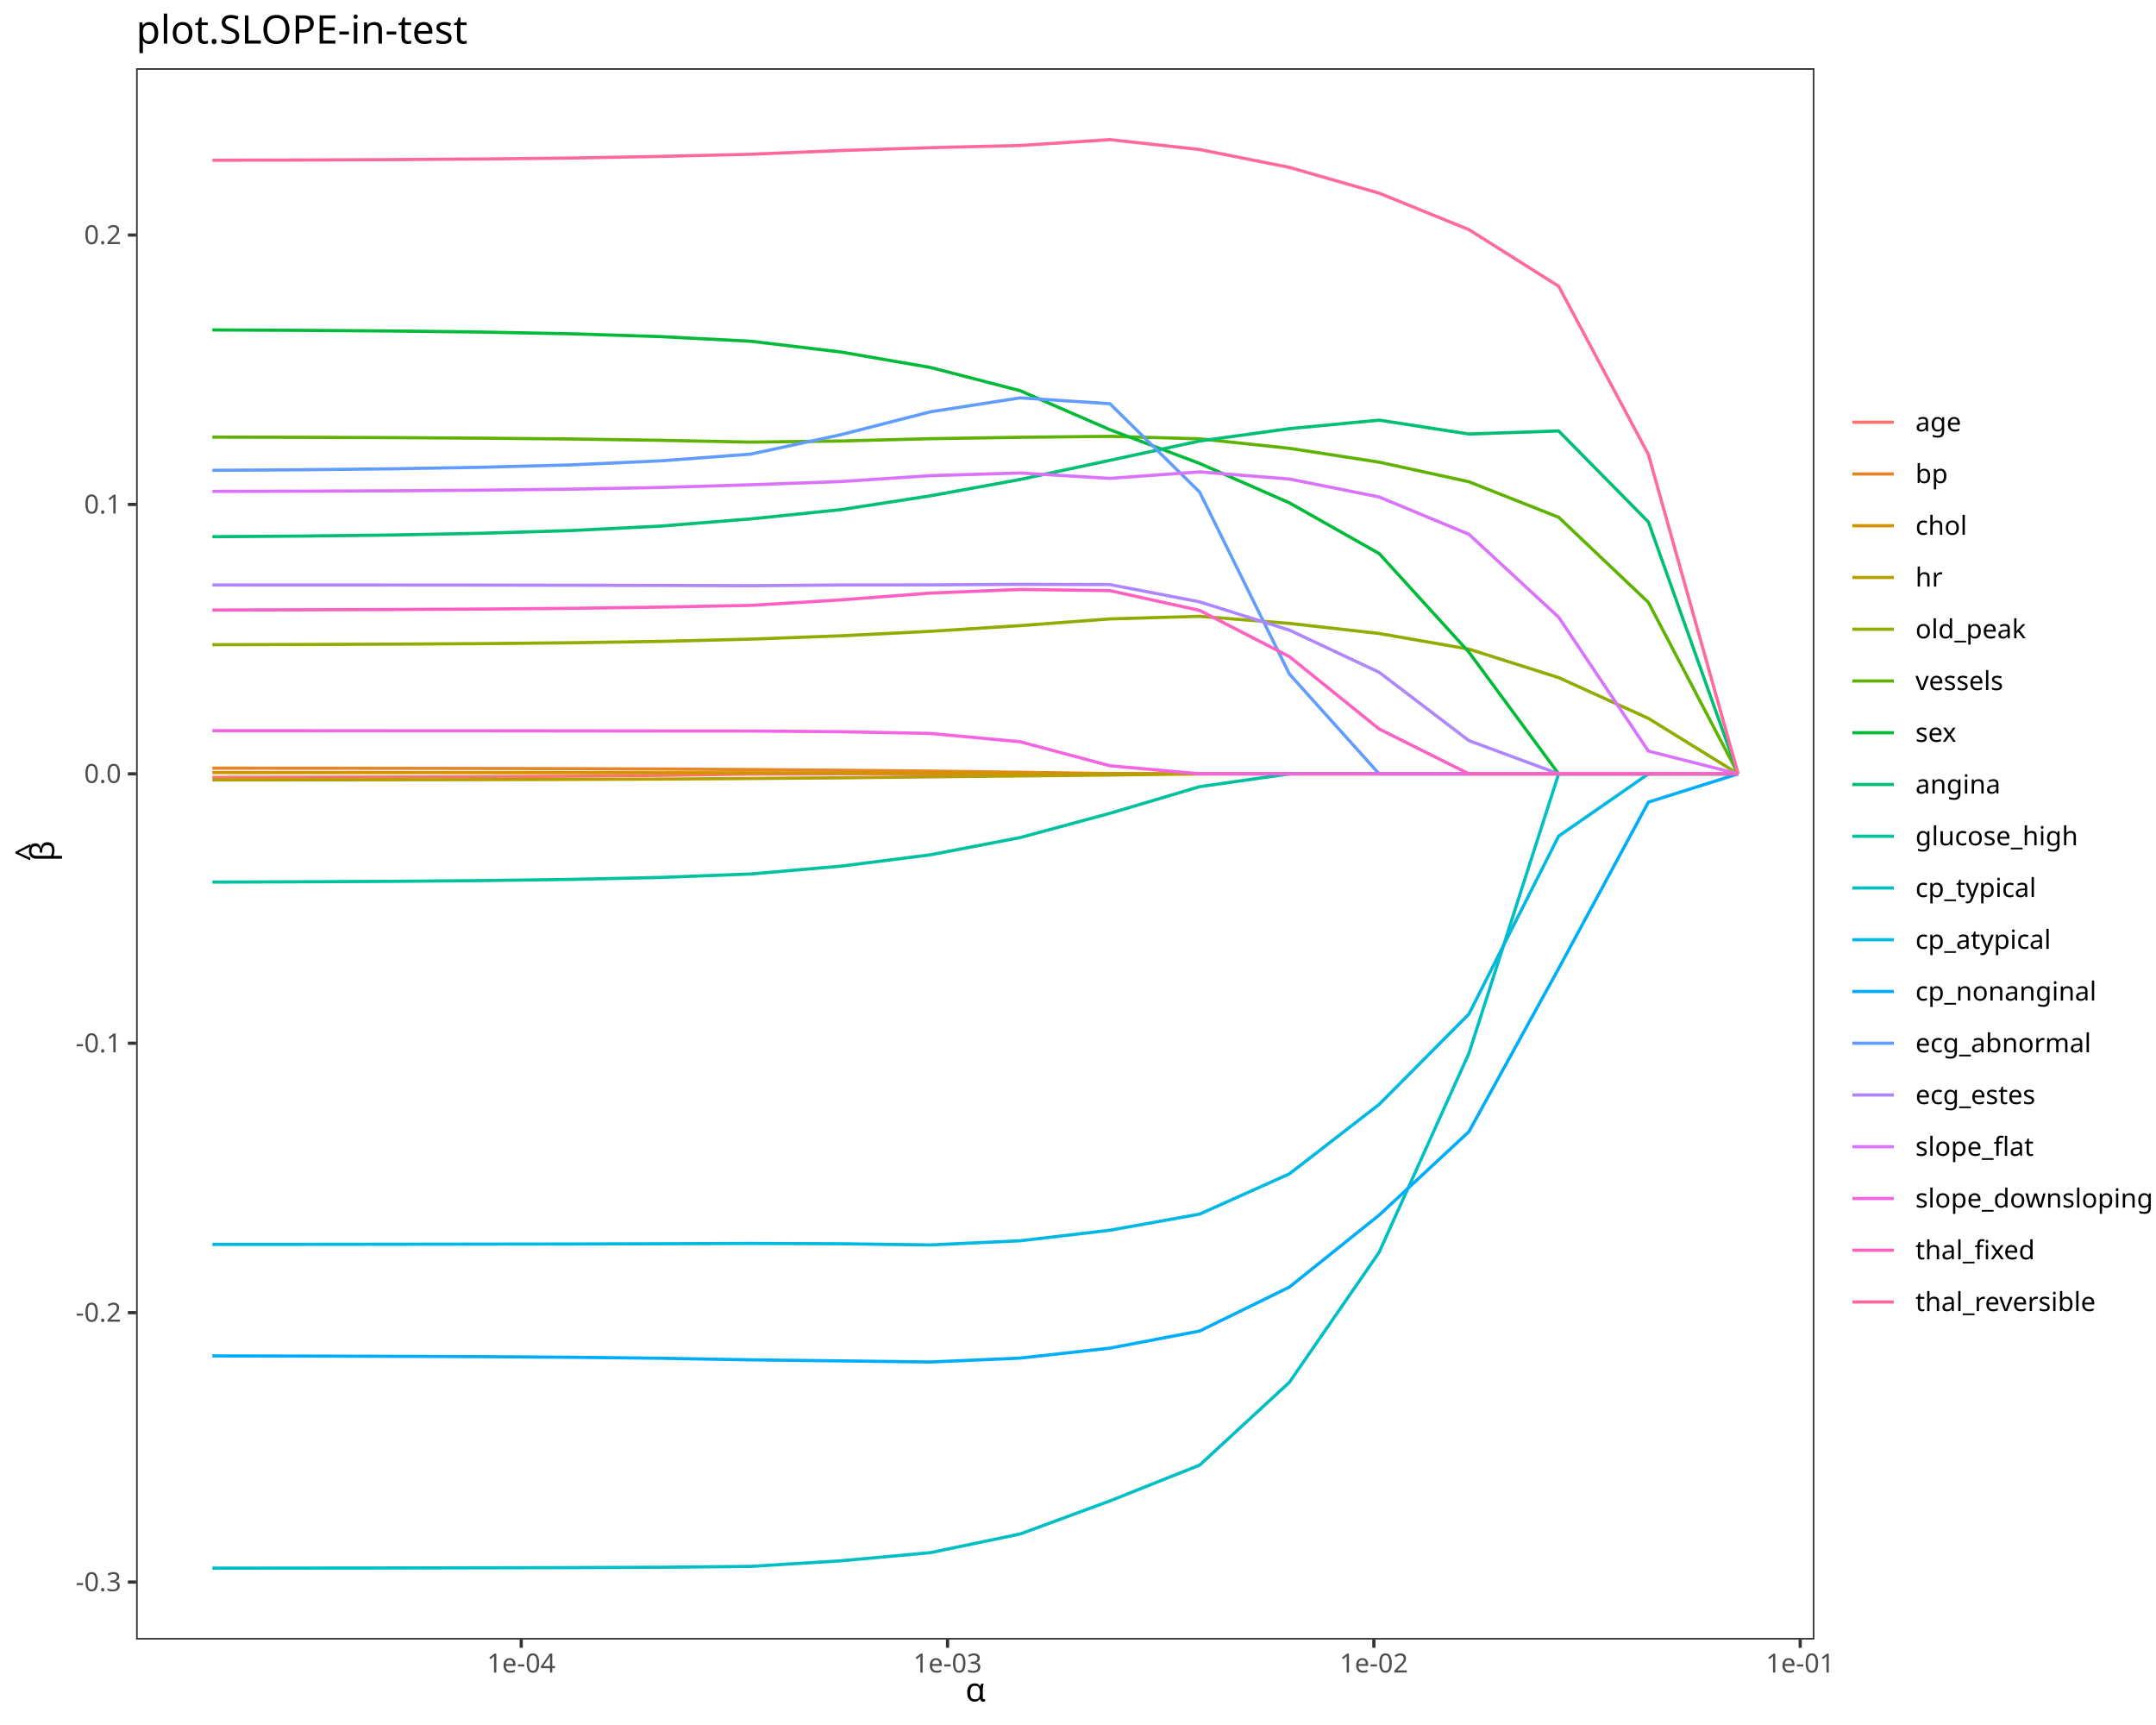
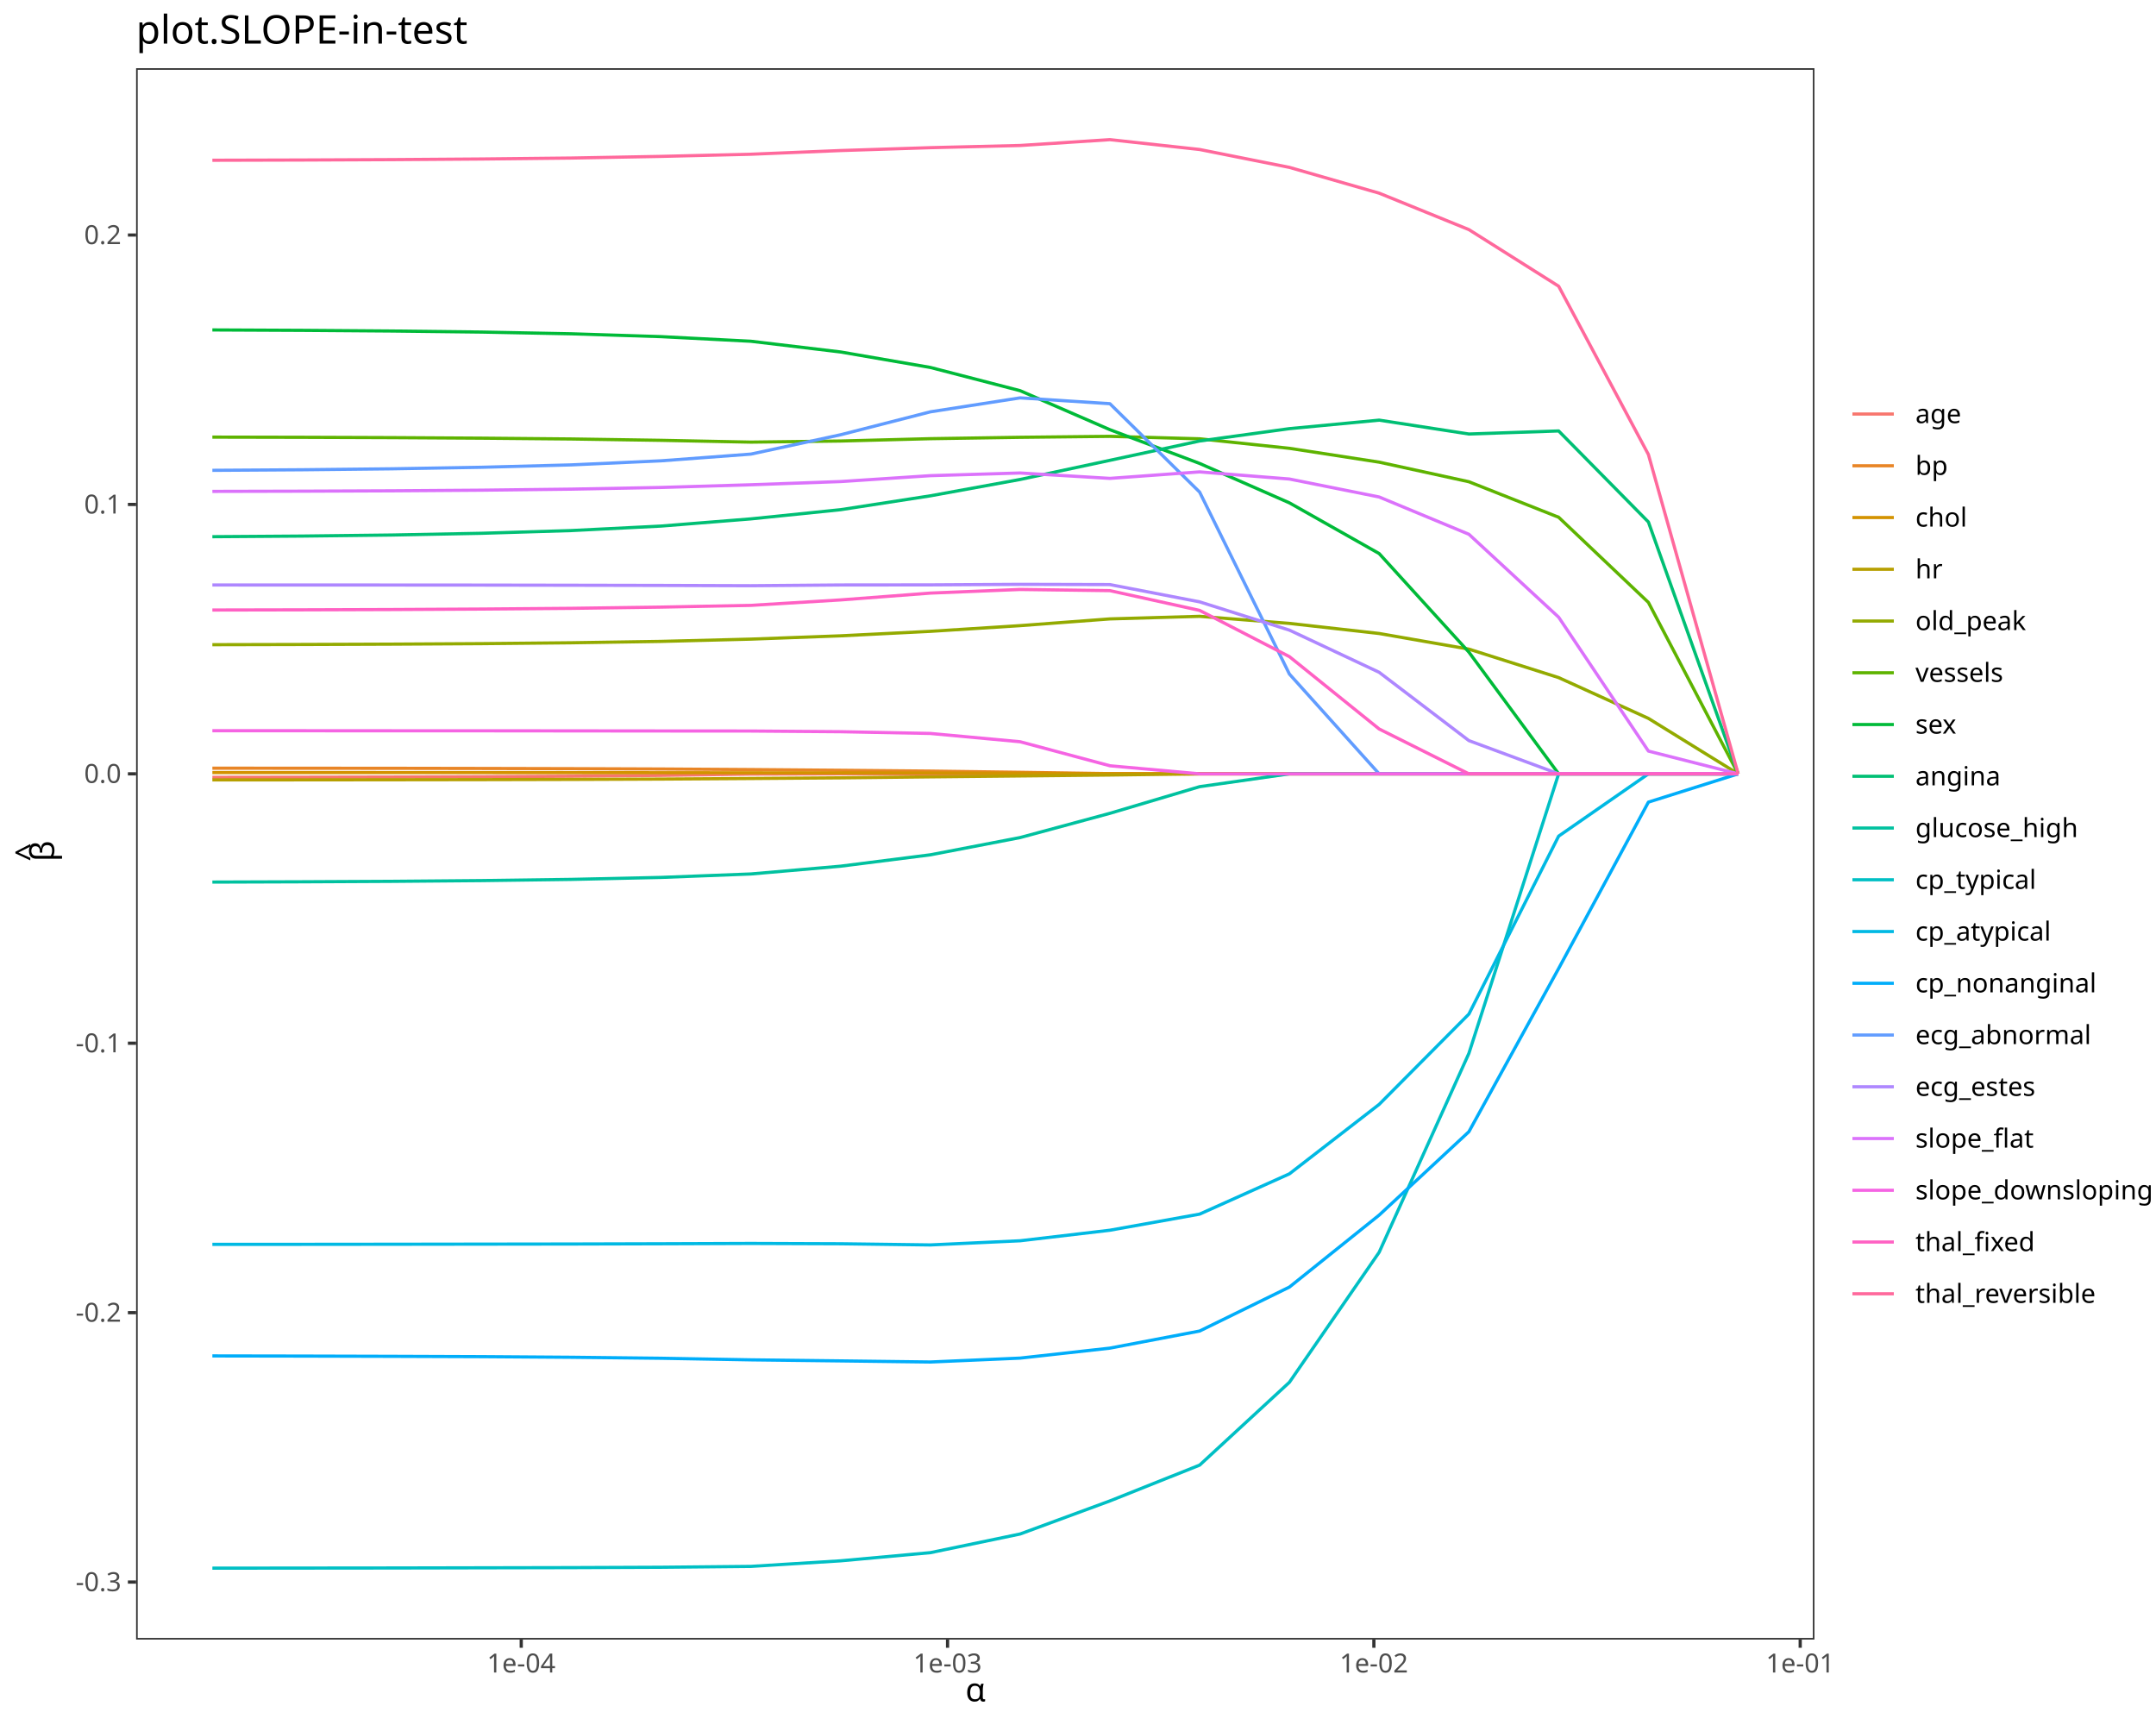
<svg xmlns="http://www.w3.org/2000/svg" class="svglite" data-engine-version="2.0" width="720.00pt" height="576.00pt" viewBox="0 0 720.00 576.00">
  <defs>
    <style type="text/css">
    .svglite line, .svglite polyline, .svglite polygon, .svglite path, .svglite rect, .svglite circle {
      fill: none;
      stroke: #000000;
      stroke-linecap: round;
      stroke-linejoin: round;
      stroke-miterlimit: 10.00;
    }
  </style>
  </defs>
  <rect width="100%" height="100%" style="stroke: none; fill: #FFFFFF;" />
  <defs>
    <clipPath id="cpMC4wMHw3MjAuMDB8MC4wMHw1NzYuMDA=">
      <rect x="0.00" y="0.00" width="720.00" height="576.00" />
    </clipPath>
  </defs>
  <g clip-path="url(#cpMC4wMHw3MjAuMDB8MC4wMHw1NzYuMDA=)">
    <rect x="0.00" y="0.00" width="720.00" height="576.00" style="stroke-width: 1.07; stroke: #FFFFFF; fill: #FFFFFF;" />
  </g>
  <defs>
    <clipPath id="cpNDUuNDV8NjA1Ljk0fDIyLjc4fDU0Ny40OA==">
      <rect x="45.45" y="22.78" width="560.49" height="524.69" />
    </clipPath>
  </defs>
  <g clip-path="url(#cpNDUuNDV8NjA1Ljk0fDIyLjc4fDU0Ny40OA==)">
    <rect x="45.45" y="22.78" width="560.49" height="524.69" style="stroke-width: 1.07; stroke: none; fill: #FFFFFF;" />
    <polyline points="70.92,259.56 100.90,259.52 130.87,259.46 160.84,259.35 190.81,259.18 220.79,258.91 250.76,258.49 280.73,258.40 310.71,258.40 340.68,258.40 370.65,258.40 400.62,258.40 430.60,258.40 460.57,258.40 490.54,258.40 520.51,258.40 550.49,258.40 580.46,258.40 " style="stroke-width: 1.07; stroke: #F8766D; stroke-linecap: butt;" />
    <polyline points="70.92,256.51 100.90,256.53 130.87,256.55 160.84,256.60 190.81,256.67 220.79,256.78 250.76,256.97 280.73,257.21 310.71,257.48 340.68,257.88 370.65,258.32 400.62,258.40 430.60,258.40 460.57,258.40 490.54,258.40 520.51,258.40 550.49,258.40 580.46,258.40 " style="stroke-width: 1.07; stroke: #E88526; stroke-linecap: butt;" />
    <polyline points="70.92,257.97 100.90,257.97 130.87,257.98 160.84,257.98 190.81,258.00 220.79,258.02 250.76,258.05 280.73,258.09 310.71,258.13 340.68,258.21 370.65,258.35 400.62,258.40 430.60,258.40 460.57,258.40 490.54,258.40 520.51,258.40 550.49,258.40 580.46,258.40 " style="stroke-width: 1.07; stroke: #D39200; stroke-linecap: butt;" />
    <polyline points="70.92,260.42 100.90,260.40 130.87,260.37 160.84,260.33 190.81,260.26 220.79,260.14 250.76,259.95 280.73,259.73 310.71,259.40 340.68,259.10 370.65,258.79 400.62,258.40 430.60,258.40 460.57,258.40 490.54,258.40 520.51,258.40 550.49,258.40 580.46,258.40 " style="stroke-width: 1.07; stroke: #B79F00; stroke-linecap: butt;" />
    <polyline points="70.92,215.27 100.90,215.20 130.87,215.09 160.84,214.92 190.81,214.63 220.79,214.17 250.76,213.41 280.73,212.31 310.71,210.81 340.68,208.91 370.65,206.66 400.62,205.80 430.60,208.16 460.57,211.53 490.54,216.75 520.51,226.26 550.49,239.88 580.46,258.40 " style="stroke-width: 1.07; stroke: #93AA00; stroke-linecap: butt;" />
    <polyline points="70.92,145.96 100.90,146.02 130.87,146.13 160.84,146.31 190.81,146.58 220.79,147.03 250.76,147.63 280.73,147.26 310.71,146.48 340.68,146.02 370.65,145.70 400.62,146.52 430.60,149.70 460.57,154.32 490.54,160.86 520.51,172.72 550.49,201.16 580.46,258.40 " style="stroke-width: 1.07; stroke: #5EB300; stroke-linecap: butt;" />
    <polyline points="70.92,110.17 100.90,110.31 130.87,110.53 160.84,110.88 190.81,111.46 220.79,112.41 250.76,113.95 280.73,117.53 310.71,122.70 340.68,130.46 370.65,143.48 400.62,154.75 430.60,167.91 460.57,184.84 490.54,217.76 520.51,258.40 550.49,258.40 580.46,258.40 " style="stroke-width: 1.07; stroke: #00BA38; stroke-linecap: butt;" />
    <polyline points="70.92,179.21 100.90,179.00 130.87,178.65 160.84,178.07 190.81,177.16 220.79,175.66 250.76,173.26 280.73,170.19 310.71,165.56 340.68,160.10 370.65,153.71 400.62,147.25 430.60,143.13 460.57,140.29 490.54,144.92 520.51,143.90 550.49,174.30 580.46,258.40 " style="stroke-width: 1.07; stroke: #00BF74; stroke-linecap: butt;" />
    <polyline points="70.92,294.54 100.90,294.44 130.87,294.29 160.84,294.04 190.81,293.64 220.79,292.98 250.76,291.83 280.73,289.23 310.71,285.43 340.68,279.67 370.65,271.58 400.62,262.68 430.60,258.40 460.57,258.40 490.54,258.40 520.51,258.40 550.49,258.40 580.46,258.40 " style="stroke-width: 1.07; stroke: #00C19F; stroke-linecap: butt;" />
    <polyline points="70.92,523.63 100.90,523.60 130.87,523.57 160.84,523.51 190.81,523.45 220.79,523.33 250.76,523.04 280.73,521.18 310.71,518.45 340.68,512.22 370.65,501.18 400.62,489.22 430.60,461.56 460.57,418.15 490.54,351.73 520.51,258.40 550.49,258.40 580.46,258.40 " style="stroke-width: 1.07; stroke: #00BFC4; stroke-linecap: butt;" />
    <polyline points="70.92,415.51 100.90,415.50 130.87,415.47 160.84,415.43 190.81,415.39 220.79,415.31 250.76,415.20 280.73,415.31 310.71,415.70 340.68,414.31 370.65,410.79 400.62,405.41 430.60,391.96 460.57,368.77 490.54,338.61 520.51,279.20 550.49,258.40 580.46,258.40 " style="stroke-width: 1.07; stroke: #00B9E3; stroke-linecap: butt;" />
    <polyline points="70.92,452.76 100.90,452.81 130.87,452.89 160.84,453.00 190.81,453.21 220.79,453.54 250.76,454.07 280.73,454.42 310.71,454.79 340.68,453.49 370.65,450.16 400.62,444.45 430.60,429.77 460.57,405.74 490.54,377.89 520.51,323.40 550.49,267.84 580.46,258.40 " style="stroke-width: 1.07; stroke: #00ADFA; stroke-linecap: butt;" />
    <polyline points="70.92,157.05 100.90,156.86 130.87,156.54 160.84,156.03 190.81,155.23 220.79,153.87 250.76,151.63 280.73,145.17 310.71,137.51 340.68,132.85 370.65,134.80 400.62,164.32 430.60,225.08 460.57,258.40 490.54,258.40 520.51,258.40 550.49,258.40 580.46,258.40 " style="stroke-width: 1.07; stroke: #619CFF; stroke-linecap: butt;" />
    <polyline points="70.92,195.33 100.90,195.34 130.87,195.35 160.84,195.37 190.81,195.42 220.79,195.48 250.76,195.58 280.73,195.33 310.71,195.30 340.68,195.12 370.65,195.20 400.62,200.97 430.60,210.41 460.57,224.49 490.54,247.30 520.51,258.40 550.49,258.40 580.46,258.40 " style="stroke-width: 1.07; stroke: #AE87FF; stroke-linecap: butt;" />
    <polyline points="70.92,164.08 100.90,164.01 130.87,163.89 160.84,163.68 190.81,163.33 220.79,162.77 250.76,161.87 280.73,160.80 310.71,158.83 340.68,157.94 370.65,159.74 400.62,157.57 430.60,159.95 460.57,165.95 490.54,178.40 520.51,206.09 550.49,250.80 580.46,258.40 " style="stroke-width: 1.07; stroke: #DB72FB; stroke-linecap: butt;" />
    <polyline points="70.92,243.99 100.90,244.00 130.87,244.02 160.84,244.02 190.81,244.05 220.79,244.08 250.76,244.10 280.73,244.33 310.71,244.91 340.68,247.68 370.65,255.70 400.62,258.40 430.60,258.40 460.57,258.40 490.54,258.40 520.51,258.40 550.49,258.40 580.46,258.40 " style="stroke-width: 1.07; stroke: #F564E3; stroke-linecap: butt;" />
    <polyline points="70.92,203.69 100.90,203.63 130.87,203.53 160.84,203.37 190.81,203.13 220.79,202.72 250.76,202.14 280.73,200.32 310.71,198.04 340.68,196.83 370.65,197.22 400.62,203.82 430.60,219.26 460.57,243.42 490.54,258.40 520.51,258.40 550.49,258.40 580.46,258.40 " style="stroke-width: 1.07; stroke: #FF61C3; stroke-linecap: butt;" />
    <polyline points="70.92,53.51 100.90,53.43 130.87,53.30 160.84,53.09 190.81,52.77 220.79,52.22 250.76,51.50 280.73,50.27 310.71,49.31 340.68,48.58 370.65,46.63 400.62,49.92 430.60,55.89 460.57,64.50 490.54,76.67 520.51,95.57 550.49,151.77 580.46,258.40 " style="stroke-width: 1.07; stroke: #FF699C; stroke-linecap: butt;" />
    <rect x="45.45" y="22.78" width="560.49" height="524.69" style="stroke-width: 1.07; stroke: #333333;" />
  </g>
  <g clip-path="url(#cpMC4wMHw3MjAuMDB8MC4wMHw1NzYuMDA=)">
    <text x="40.51" y="531.30" text-anchor="end" style="font-size: 8.80px; fill: #4D4D4D; font-family: sans;" textLength="15.16px" lengthAdjust="spacingAndGlyphs">-0.3</text>
    <text x="40.51" y="441.34" text-anchor="end" style="font-size: 8.80px; fill: #4D4D4D; font-family: sans;" textLength="15.16px" lengthAdjust="spacingAndGlyphs">-0.2</text>
    <text x="40.51" y="351.38" text-anchor="end" style="font-size: 8.80px; fill: #4D4D4D; font-family: sans;" textLength="15.16px" lengthAdjust="spacingAndGlyphs">-0.1</text>
    <text x="40.51" y="261.42" text-anchor="end" style="font-size: 8.80px; fill: #4D4D4D; font-family: sans;" textLength="12.23px" lengthAdjust="spacingAndGlyphs">0.0</text>
    <text x="40.51" y="171.47" text-anchor="end" style="font-size: 8.80px; fill: #4D4D4D; font-family: sans;" textLength="12.23px" lengthAdjust="spacingAndGlyphs">0.1</text>
    <text x="40.51" y="81.51" text-anchor="end" style="font-size: 8.80px; fill: #4D4D4D; font-family: sans;" textLength="12.23px" lengthAdjust="spacingAndGlyphs">0.2</text>
    <polyline points="42.71,528.27 45.45,528.27 " style="stroke-width: 1.07; stroke: #333333; stroke-linecap: butt;" />
    <polyline points="42.71,438.31 45.45,438.31 " style="stroke-width: 1.07; stroke: #333333; stroke-linecap: butt;" />
    <polyline points="42.71,348.35 45.45,348.35 " style="stroke-width: 1.07; stroke: #333333; stroke-linecap: butt;" />
    <polyline points="42.71,258.40 45.45,258.40 " style="stroke-width: 1.07; stroke: #333333; stroke-linecap: butt;" />
    <polyline points="42.71,168.44 45.45,168.44 " style="stroke-width: 1.07; stroke: #333333; stroke-linecap: butt;" />
    <polyline points="42.71,78.48 45.45,78.48 " style="stroke-width: 1.07; stroke: #333333; stroke-linecap: butt;" />
    <polyline points="174.07,550.22 174.07,547.48 " style="stroke-width: 1.07; stroke: #333333; stroke-linecap: butt;" />
    <polyline points="316.44,550.22 316.44,547.48 " style="stroke-width: 1.07; stroke: #333333; stroke-linecap: butt;" />
    <polyline points="458.81,550.22 458.81,547.48 " style="stroke-width: 1.07; stroke: #333333; stroke-linecap: butt;" />
    <polyline points="601.18,550.22 601.18,547.48 " style="stroke-width: 1.07; stroke: #333333; stroke-linecap: butt;" />
    <text x="174.07" y="558.46" text-anchor="middle" style="font-size: 8.80px; fill: #4D4D4D; font-family: sans;" textLength="22.51px" lengthAdjust="spacingAndGlyphs">1e-04</text>
    <text x="316.44" y="558.46" text-anchor="middle" style="font-size: 8.80px; fill: #4D4D4D; font-family: sans;" textLength="22.51px" lengthAdjust="spacingAndGlyphs">1e-03</text>
    <text x="458.81" y="558.46" text-anchor="middle" style="font-size: 8.80px; fill: #4D4D4D; font-family: sans;" textLength="22.51px" lengthAdjust="spacingAndGlyphs">1e-02</text>
    <text x="601.18" y="558.46" text-anchor="middle" style="font-size: 8.80px; fill: #4D4D4D; font-family: sans;" textLength="22.51px" lengthAdjust="spacingAndGlyphs">1e-01</text>
    <text x="322.39" y="568.10" style="font-size: 11.00px; font-family: sans;" textLength="6.60px" lengthAdjust="spacingAndGlyphs">α</text>
    <text transform="translate(18.08,287.68) rotate(-90)" style="font-size: 11.00px; font-family: sans;" textLength="5.10px" lengthAdjust="spacingAndGlyphs">β</text>
    <text transform="translate(13.05,287.71) rotate(-90)" style="font-size: 11.00px; font-family: sans;" textLength="5.16px" lengthAdjust="spacingAndGlyphs">^</text>
-     <rect x="616.90" y="126.87" width="97.62" height="316.52" style="stroke-width: 1.07; stroke: none; fill: #FFFFFF;" />
-     <rect x="616.90" y="132.35" width="17.28" height="17.28" style="stroke-width: 1.07; stroke: none; fill: #FFFFFF;" />
-     <line x1="618.62" y1="140.99" x2="632.45" y2="140.99" style="stroke-width: 1.07; stroke: #F8766D; stroke-linecap: butt;" />
-     <rect x="616.90" y="149.63" width="17.28" height="17.28" style="stroke-width: 1.07; stroke: none; fill: #FFFFFF;" />
-     <line x1="618.62" y1="158.27" x2="632.45" y2="158.27" style="stroke-width: 1.07; stroke: #E88526; stroke-linecap: butt;" />
-     <rect x="616.90" y="166.91" width="17.28" height="17.28" style="stroke-width: 1.07; stroke: none; fill: #FFFFFF;" />
-     <line x1="618.62" y1="175.55" x2="632.45" y2="175.55" style="stroke-width: 1.07; stroke: #D39200; stroke-linecap: butt;" />
-     <rect x="616.90" y="184.19" width="17.28" height="17.28" style="stroke-width: 1.07; stroke: none; fill: #FFFFFF;" />
-     <line x1="618.62" y1="192.83" x2="632.45" y2="192.83" style="stroke-width: 1.07; stroke: #B79F00; stroke-linecap: butt;" />
-     <rect x="616.90" y="201.47" width="17.28" height="17.28" style="stroke-width: 1.07; stroke: none; fill: #FFFFFF;" />
-     <line x1="618.62" y1="210.11" x2="632.45" y2="210.11" style="stroke-width: 1.07; stroke: #93AA00; stroke-linecap: butt;" />
-     <rect x="616.90" y="218.75" width="17.28" height="17.28" style="stroke-width: 1.07; stroke: none; fill: #FFFFFF;" />
-     <line x1="618.62" y1="227.39" x2="632.45" y2="227.39" style="stroke-width: 1.07; stroke: #5EB300; stroke-linecap: butt;" />
-     <rect x="616.90" y="236.03" width="17.28" height="17.28" style="stroke-width: 1.07; stroke: none; fill: #FFFFFF;" />
-     <line x1="618.62" y1="244.67" x2="632.45" y2="244.67" style="stroke-width: 1.07; stroke: #00BA38; stroke-linecap: butt;" />
-     <rect x="616.90" y="253.31" width="17.28" height="17.28" style="stroke-width: 1.07; stroke: none; fill: #FFFFFF;" />
-     <line x1="618.62" y1="261.95" x2="632.45" y2="261.95" style="stroke-width: 1.07; stroke: #00BF74; stroke-linecap: butt;" />
-     <rect x="616.90" y="270.59" width="17.28" height="17.28" style="stroke-width: 1.07; stroke: none; fill: #FFFFFF;" />
-     <line x1="618.62" y1="279.23" x2="632.45" y2="279.23" style="stroke-width: 1.07; stroke: #00C19F; stroke-linecap: butt;" />
-     <rect x="616.90" y="287.87" width="17.28" height="17.28" style="stroke-width: 1.07; stroke: none; fill: #FFFFFF;" />
-     <line x1="618.62" y1="296.51" x2="632.45" y2="296.51" style="stroke-width: 1.07; stroke: #00BFC4; stroke-linecap: butt;" />
-     <rect x="616.90" y="305.15" width="17.28" height="17.28" style="stroke-width: 1.07; stroke: none; fill: #FFFFFF;" />
-     <line x1="618.62" y1="313.79" x2="632.45" y2="313.79" style="stroke-width: 1.07; stroke: #00B9E3; stroke-linecap: butt;" />
-     <rect x="616.90" y="322.43" width="17.28" height="17.28" style="stroke-width: 1.07; stroke: none; fill: #FFFFFF;" />
-     <line x1="618.62" y1="331.07" x2="632.45" y2="331.07" style="stroke-width: 1.07; stroke: #00ADFA; stroke-linecap: butt;" />
-     <rect x="616.90" y="339.71" width="17.28" height="17.28" style="stroke-width: 1.07; stroke: none; fill: #FFFFFF;" />
-     <line x1="618.62" y1="348.35" x2="632.45" y2="348.35" style="stroke-width: 1.07; stroke: #619CFF; stroke-linecap: butt;" />
-     <rect x="616.90" y="356.99" width="17.28" height="17.28" style="stroke-width: 1.07; stroke: none; fill: #FFFFFF;" />
-     <line x1="618.62" y1="365.63" x2="632.45" y2="365.63" style="stroke-width: 1.07; stroke: #AE87FF; stroke-linecap: butt;" />
-     <rect x="616.90" y="374.27" width="17.28" height="17.28" style="stroke-width: 1.07; stroke: none; fill: #FFFFFF;" />
-     <line x1="618.62" y1="382.91" x2="632.45" y2="382.91" style="stroke-width: 1.07; stroke: #DB72FB; stroke-linecap: butt;" />
-     <rect x="616.90" y="391.55" width="17.28" height="17.28" style="stroke-width: 1.07; stroke: none; fill: #FFFFFF;" />
-     <line x1="618.62" y1="400.19" x2="632.45" y2="400.19" style="stroke-width: 1.07; stroke: #F564E3; stroke-linecap: butt;" />
-     <rect x="616.90" y="408.83" width="17.28" height="17.28" style="stroke-width: 1.07; stroke: none; fill: #FFFFFF;" />
-     <line x1="618.62" y1="417.47" x2="632.45" y2="417.47" style="stroke-width: 1.07; stroke: #FF61C3; stroke-linecap: butt;" />
-     <rect x="616.90" y="426.11" width="17.28" height="17.28" style="stroke-width: 1.07; stroke: none; fill: #FFFFFF;" />
-     <line x1="618.62" y1="434.75" x2="632.45" y2="434.75" style="stroke-width: 1.07; stroke: #FF699C; stroke-linecap: butt;" />
-     <text x="639.66" y="144.02" style="font-size: 8.80px; font-family: sans;" textLength="14.68px" lengthAdjust="spacingAndGlyphs">age</text>
-     <text x="639.66" y="161.30" style="font-size: 8.80px; font-family: sans;" textLength="9.79px" lengthAdjust="spacingAndGlyphs">bp</text>
-     <text x="639.66" y="178.58" style="font-size: 8.80px; font-family: sans;" textLength="16.15px" lengthAdjust="spacingAndGlyphs">chol</text>
-     <text x="639.66" y="195.86" style="font-size: 8.80px; font-family: sans;" textLength="7.82px" lengthAdjust="spacingAndGlyphs">hr</text>
-     <text x="639.66" y="213.14" style="font-size: 8.80px; font-family: sans;" textLength="35.72px" lengthAdjust="spacingAndGlyphs">old_peak</text>
-     <text x="639.66" y="230.42" style="font-size: 8.80px; font-family: sans;" textLength="29.36px" lengthAdjust="spacingAndGlyphs">vessels</text>
-     <text x="639.66" y="247.70" style="font-size: 8.80px; font-family: sans;" textLength="13.70px" lengthAdjust="spacingAndGlyphs">sex</text>
-     <text x="639.66" y="264.98" style="font-size: 8.80px; font-family: sans;" textLength="26.43px" lengthAdjust="spacingAndGlyphs">angina</text>
-     <text x="639.66" y="282.26" style="font-size: 8.80px; font-family: sans;" textLength="51.87px" lengthAdjust="spacingAndGlyphs">glucose_high</text>
-     <text x="639.66" y="299.54" style="font-size: 8.80px; font-family: sans;" textLength="39.14px" lengthAdjust="spacingAndGlyphs">cp_typical</text>
-     <text x="639.66" y="316.82" style="font-size: 8.80px; font-family: sans;" textLength="44.04px" lengthAdjust="spacingAndGlyphs">cp_atypical</text>
-     <text x="639.66" y="334.10" style="font-size: 8.80px; font-family: sans;" textLength="57.26px" lengthAdjust="spacingAndGlyphs">cp_nonanginal</text>
-     <text x="639.66" y="351.38" style="font-size: 8.80px; font-family: sans;" textLength="55.78px" lengthAdjust="spacingAndGlyphs">ecg_abnormal</text>
-     <text x="639.66" y="368.66" style="font-size: 8.80px; font-family: sans;" textLength="40.13px" lengthAdjust="spacingAndGlyphs">ecg_estes</text>
-     <text x="639.66" y="385.94" style="font-size: 8.80px; font-family: sans;" textLength="37.67px" lengthAdjust="spacingAndGlyphs">slope_flat</text>
-     <text x="639.66" y="403.22" style="font-size: 8.80px; font-family: sans;" textLength="74.87px" lengthAdjust="spacingAndGlyphs">slope_downsloping</text>
-     <text x="639.66" y="420.50" style="font-size: 8.80px; font-family: sans;" textLength="37.67px" lengthAdjust="spacingAndGlyphs">thal_fixed</text>
-     <text x="639.66" y="437.78" style="font-size: 8.80px; font-family: sans;" textLength="57.24px" lengthAdjust="spacingAndGlyphs">thal_reversible</text>
+     <rect x="616.90" y="129.61" width="97.62" height="311.04" style="stroke-width: 1.07; stroke: none; fill: #FFFFFF;" />
+     <rect x="616.90" y="129.61" width="17.28" height="17.28" style="stroke-width: 1.07; stroke: none; fill: #FFFFFF;" />
+     <line x1="618.62" y1="138.25" x2="632.45" y2="138.25" style="stroke-width: 1.07; stroke: #F8766D; stroke-linecap: butt;" />
+     <rect x="616.90" y="146.89" width="17.28" height="17.28" style="stroke-width: 1.07; stroke: none; fill: #FFFFFF;" />
+     <line x1="618.62" y1="155.53" x2="632.45" y2="155.53" style="stroke-width: 1.07; stroke: #E88526; stroke-linecap: butt;" />
+     <rect x="616.90" y="164.17" width="17.28" height="17.28" style="stroke-width: 1.07; stroke: none; fill: #FFFFFF;" />
+     <line x1="618.62" y1="172.81" x2="632.45" y2="172.81" style="stroke-width: 1.07; stroke: #D39200; stroke-linecap: butt;" />
+     <rect x="616.90" y="181.45" width="17.28" height="17.28" style="stroke-width: 1.07; stroke: none; fill: #FFFFFF;" />
+     <line x1="618.62" y1="190.09" x2="632.45" y2="190.09" style="stroke-width: 1.07; stroke: #B79F00; stroke-linecap: butt;" />
+     <rect x="616.90" y="198.73" width="17.28" height="17.28" style="stroke-width: 1.07; stroke: none; fill: #FFFFFF;" />
+     <line x1="618.62" y1="207.37" x2="632.45" y2="207.37" style="stroke-width: 1.07; stroke: #93AA00; stroke-linecap: butt;" />
+     <rect x="616.90" y="216.01" width="17.28" height="17.28" style="stroke-width: 1.07; stroke: none; fill: #FFFFFF;" />
+     <line x1="618.62" y1="224.65" x2="632.45" y2="224.65" style="stroke-width: 1.07; stroke: #5EB300; stroke-linecap: butt;" />
+     <rect x="616.90" y="233.29" width="17.28" height="17.28" style="stroke-width: 1.07; stroke: none; fill: #FFFFFF;" />
+     <line x1="618.62" y1="241.93" x2="632.45" y2="241.93" style="stroke-width: 1.07; stroke: #00BA38; stroke-linecap: butt;" />
+     <rect x="616.90" y="250.57" width="17.28" height="17.28" style="stroke-width: 1.07; stroke: none; fill: #FFFFFF;" />
+     <line x1="618.62" y1="259.21" x2="632.45" y2="259.21" style="stroke-width: 1.07; stroke: #00BF74; stroke-linecap: butt;" />
+     <rect x="616.90" y="267.85" width="17.28" height="17.28" style="stroke-width: 1.07; stroke: none; fill: #FFFFFF;" />
+     <line x1="618.62" y1="276.49" x2="632.45" y2="276.49" style="stroke-width: 1.07; stroke: #00C19F; stroke-linecap: butt;" />
+     <rect x="616.90" y="285.13" width="17.28" height="17.28" style="stroke-width: 1.07; stroke: none; fill: #FFFFFF;" />
+     <line x1="618.62" y1="293.77" x2="632.45" y2="293.77" style="stroke-width: 1.07; stroke: #00BFC4; stroke-linecap: butt;" />
+     <rect x="616.90" y="302.41" width="17.28" height="17.28" style="stroke-width: 1.07; stroke: none; fill: #FFFFFF;" />
+     <line x1="618.62" y1="311.05" x2="632.45" y2="311.05" style="stroke-width: 1.07; stroke: #00B9E3; stroke-linecap: butt;" />
+     <rect x="616.90" y="319.69" width="17.28" height="17.28" style="stroke-width: 1.07; stroke: none; fill: #FFFFFF;" />
+     <line x1="618.62" y1="328.33" x2="632.45" y2="328.33" style="stroke-width: 1.07; stroke: #00ADFA; stroke-linecap: butt;" />
+     <rect x="616.90" y="336.97" width="17.28" height="17.28" style="stroke-width: 1.07; stroke: none; fill: #FFFFFF;" />
+     <line x1="618.62" y1="345.61" x2="632.45" y2="345.61" style="stroke-width: 1.07; stroke: #619CFF; stroke-linecap: butt;" />
+     <rect x="616.90" y="354.25" width="17.28" height="17.28" style="stroke-width: 1.07; stroke: none; fill: #FFFFFF;" />
+     <line x1="618.62" y1="362.89" x2="632.45" y2="362.89" style="stroke-width: 1.07; stroke: #AE87FF; stroke-linecap: butt;" />
+     <rect x="616.90" y="371.53" width="17.28" height="17.28" style="stroke-width: 1.07; stroke: none; fill: #FFFFFF;" />
+     <line x1="618.62" y1="380.17" x2="632.45" y2="380.17" style="stroke-width: 1.07; stroke: #DB72FB; stroke-linecap: butt;" />
+     <rect x="616.90" y="388.81" width="17.28" height="17.28" style="stroke-width: 1.07; stroke: none; fill: #FFFFFF;" />
+     <line x1="618.62" y1="397.45" x2="632.45" y2="397.45" style="stroke-width: 1.07; stroke: #F564E3; stroke-linecap: butt;" />
+     <rect x="616.90" y="406.09" width="17.28" height="17.28" style="stroke-width: 1.07; stroke: none; fill: #FFFFFF;" />
+     <line x1="618.62" y1="414.73" x2="632.45" y2="414.73" style="stroke-width: 1.07; stroke: #FF61C3; stroke-linecap: butt;" />
+     <rect x="616.90" y="423.37" width="17.28" height="17.28" style="stroke-width: 1.07; stroke: none; fill: #FFFFFF;" />
+     <line x1="618.62" y1="432.01" x2="632.45" y2="432.01" style="stroke-width: 1.07; stroke: #FF699C; stroke-linecap: butt;" />
+     <text x="639.66" y="141.28" style="font-size: 8.80px; font-family: sans;" textLength="14.68px" lengthAdjust="spacingAndGlyphs">age</text>
+     <text x="639.66" y="158.56" style="font-size: 8.80px; font-family: sans;" textLength="9.79px" lengthAdjust="spacingAndGlyphs">bp</text>
+     <text x="639.66" y="175.84" style="font-size: 8.80px; font-family: sans;" textLength="16.15px" lengthAdjust="spacingAndGlyphs">chol</text>
+     <text x="639.66" y="193.12" style="font-size: 8.80px; font-family: sans;" textLength="7.82px" lengthAdjust="spacingAndGlyphs">hr</text>
+     <text x="639.66" y="210.40" style="font-size: 8.80px; font-family: sans;" textLength="35.72px" lengthAdjust="spacingAndGlyphs">old_peak</text>
+     <text x="639.66" y="227.68" style="font-size: 8.80px; font-family: sans;" textLength="29.36px" lengthAdjust="spacingAndGlyphs">vessels</text>
+     <text x="639.66" y="244.96" style="font-size: 8.80px; font-family: sans;" textLength="13.70px" lengthAdjust="spacingAndGlyphs">sex</text>
+     <text x="639.66" y="262.24" style="font-size: 8.80px; font-family: sans;" textLength="26.43px" lengthAdjust="spacingAndGlyphs">angina</text>
+     <text x="639.66" y="279.52" style="font-size: 8.80px; font-family: sans;" textLength="51.87px" lengthAdjust="spacingAndGlyphs">glucose_high</text>
+     <text x="639.66" y="296.80" style="font-size: 8.80px; font-family: sans;" textLength="39.14px" lengthAdjust="spacingAndGlyphs">cp_typical</text>
+     <text x="639.66" y="314.08" style="font-size: 8.80px; font-family: sans;" textLength="44.04px" lengthAdjust="spacingAndGlyphs">cp_atypical</text>
+     <text x="639.66" y="331.36" style="font-size: 8.80px; font-family: sans;" textLength="57.26px" lengthAdjust="spacingAndGlyphs">cp_nonanginal</text>
+     <text x="639.66" y="348.64" style="font-size: 8.80px; font-family: sans;" textLength="55.78px" lengthAdjust="spacingAndGlyphs">ecg_abnormal</text>
+     <text x="639.66" y="365.92" style="font-size: 8.80px; font-family: sans;" textLength="40.13px" lengthAdjust="spacingAndGlyphs">ecg_estes</text>
+     <text x="639.66" y="383.20" style="font-size: 8.80px; font-family: sans;" textLength="37.67px" lengthAdjust="spacingAndGlyphs">slope_flat</text>
+     <text x="639.66" y="400.48" style="font-size: 8.80px; font-family: sans;" textLength="74.87px" lengthAdjust="spacingAndGlyphs">slope_downsloping</text>
+     <text x="639.66" y="417.76" style="font-size: 8.80px; font-family: sans;" textLength="37.67px" lengthAdjust="spacingAndGlyphs">thal_fixed</text>
+     <text x="639.66" y="435.04" style="font-size: 8.80px; font-family: sans;" textLength="57.24px" lengthAdjust="spacingAndGlyphs">thal_reversible</text>
    <text x="45.45" y="14.56" style="font-size: 13.20px; font-family: sans;" textLength="109.33px" lengthAdjust="spacingAndGlyphs">plot.SLOPE-in-test</text>
  </g>
</svg>
